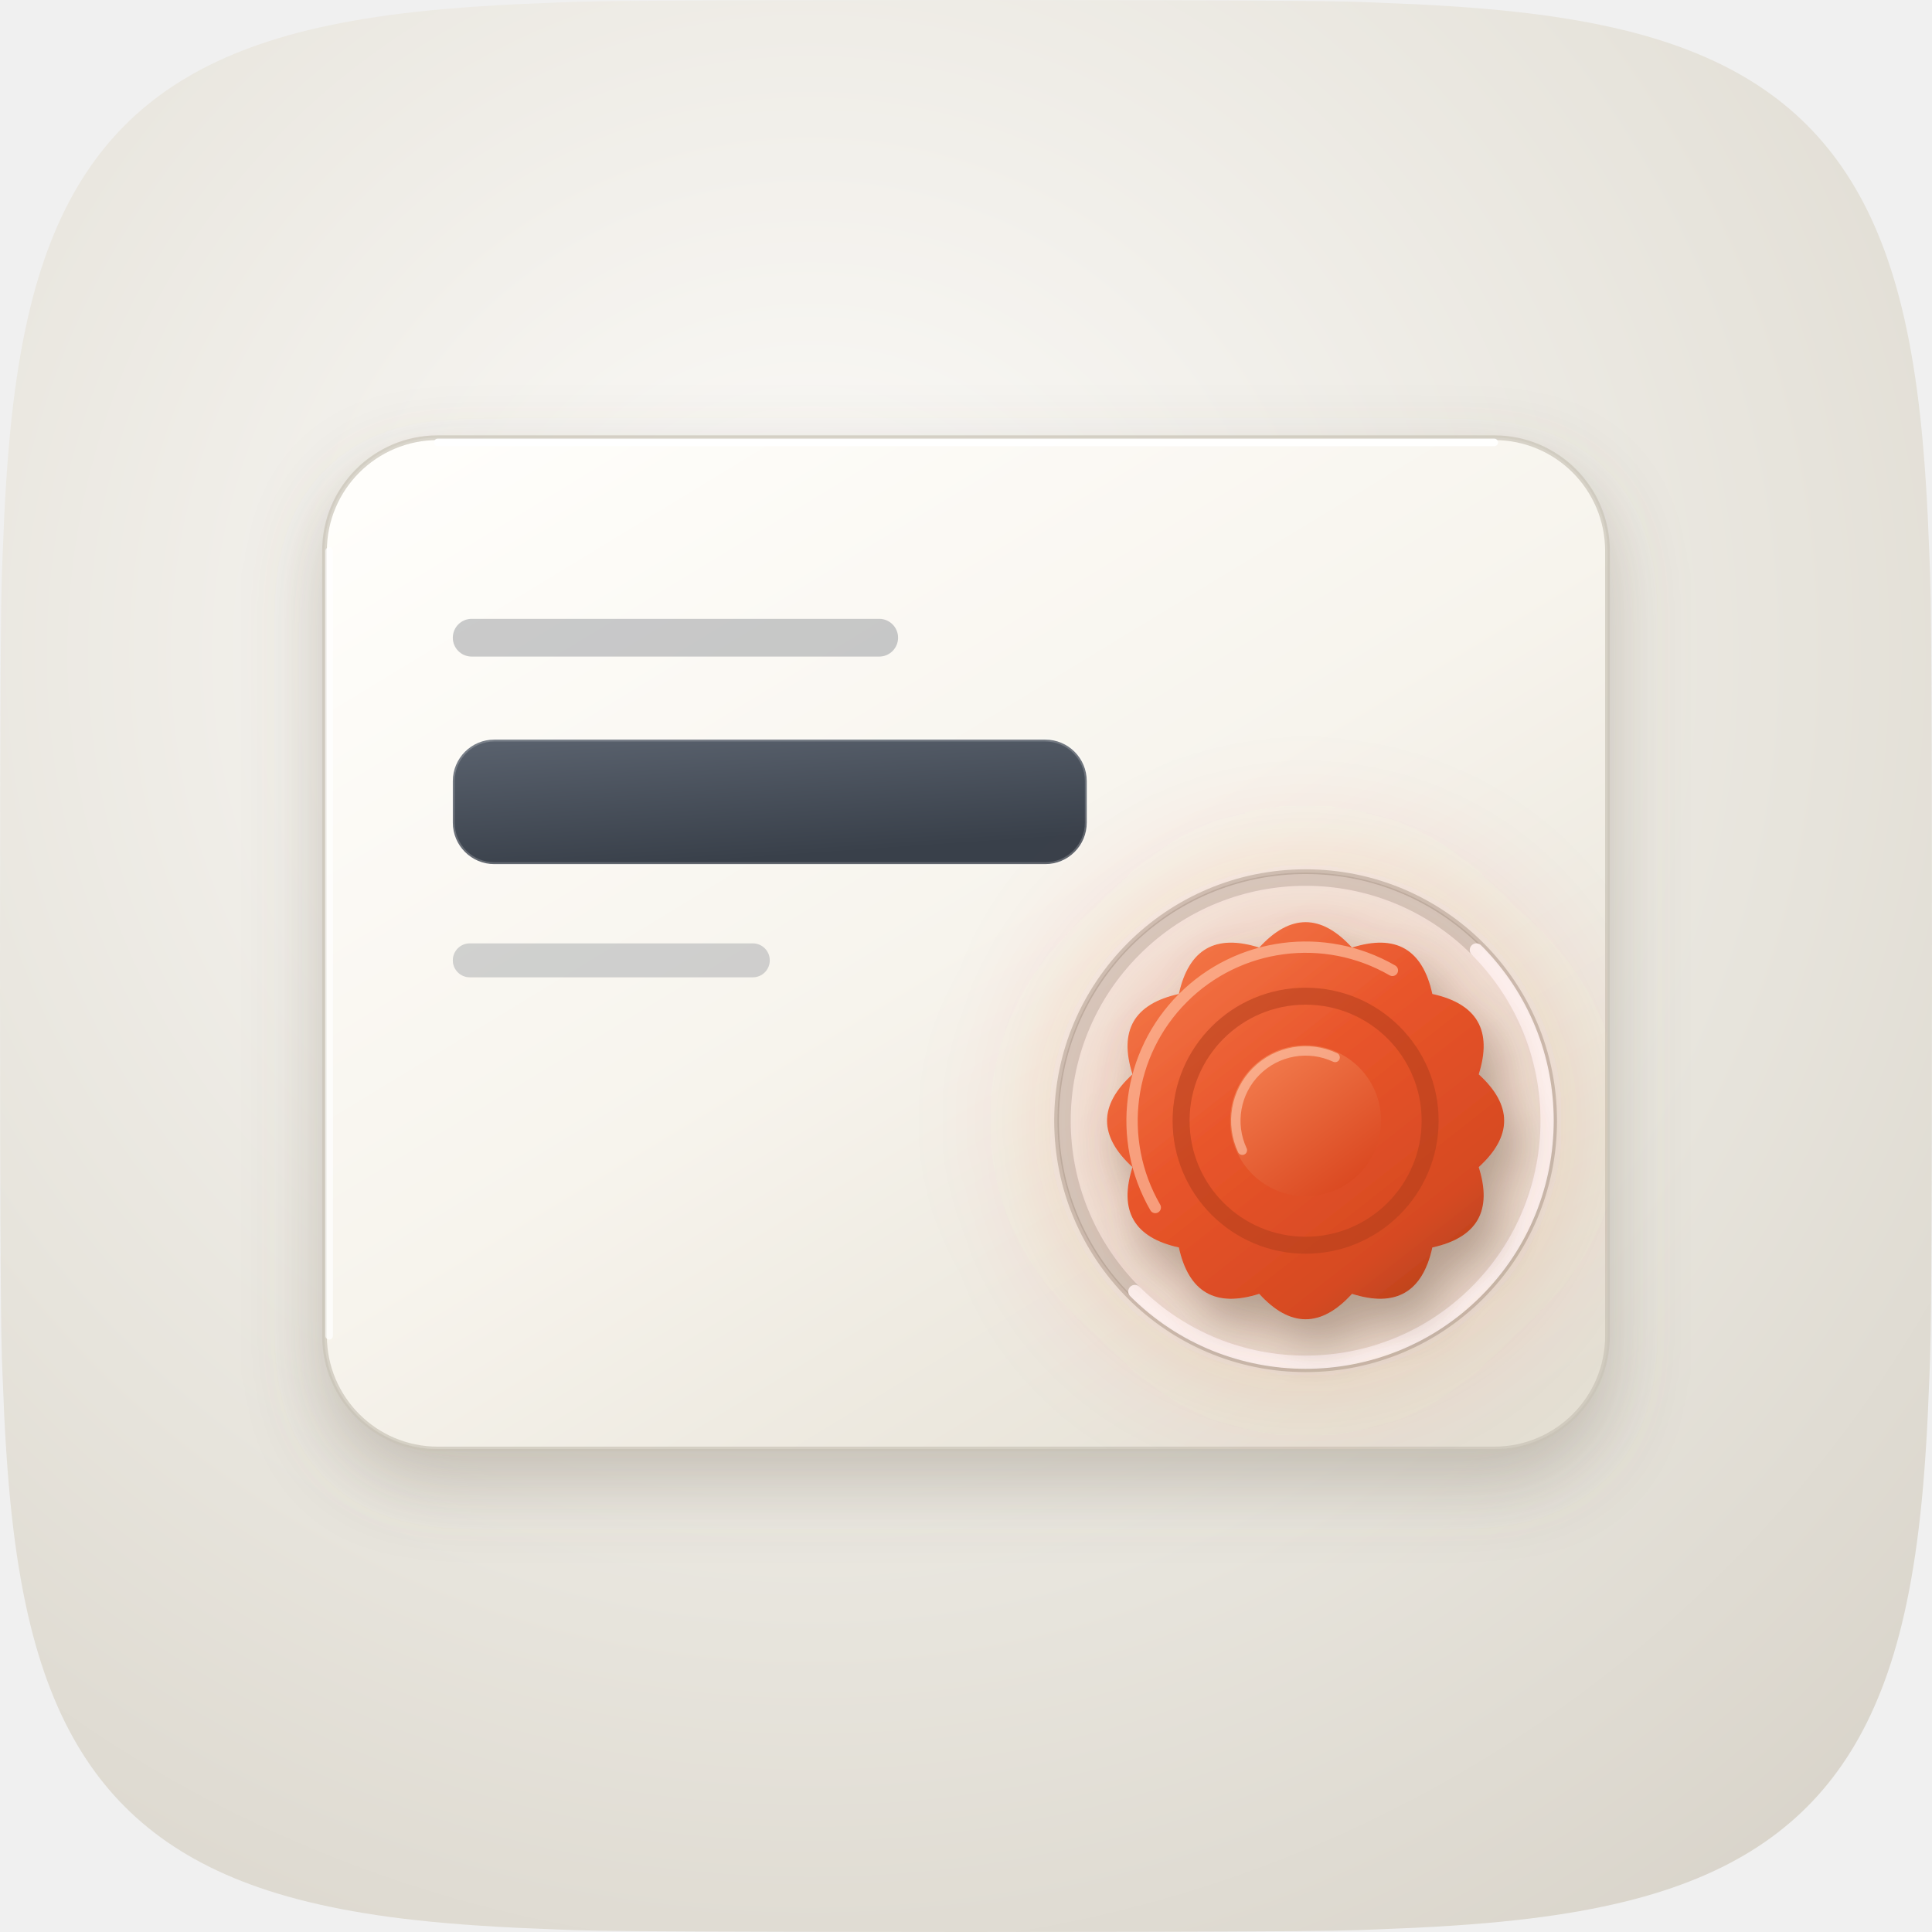
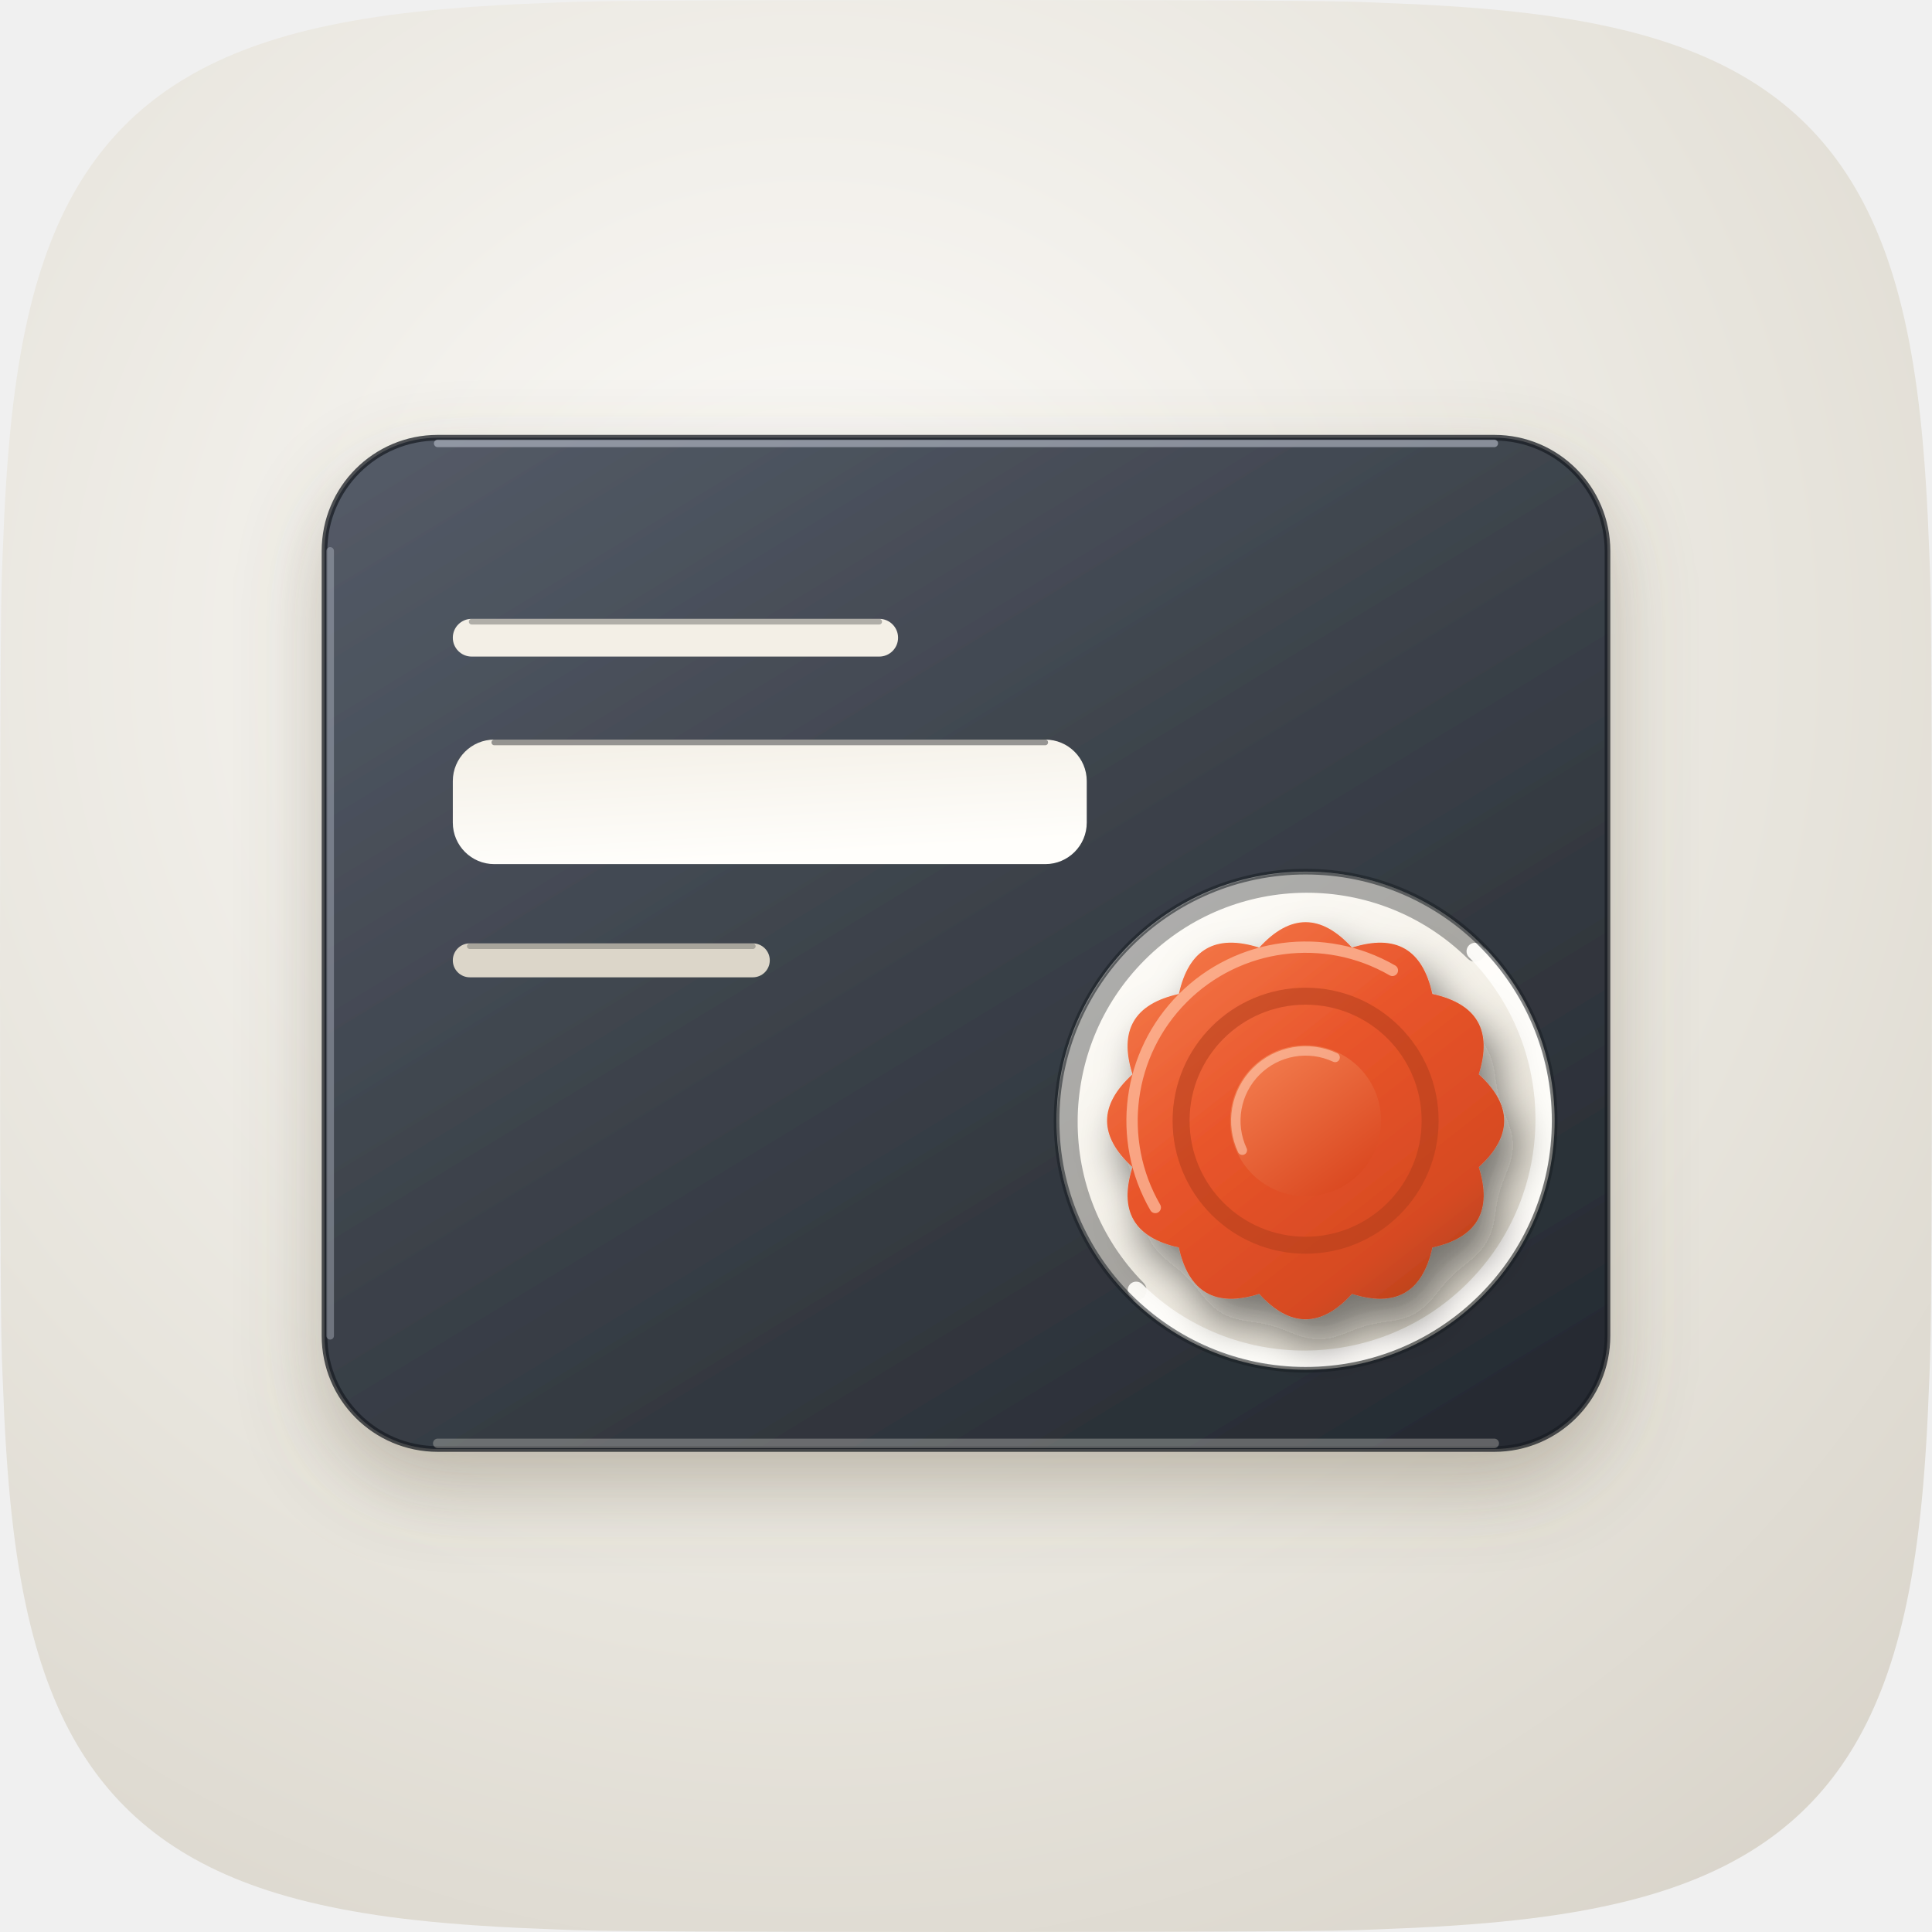
<svg xmlns="http://www.w3.org/2000/svg" width="1024" height="1024" viewBox="0 0 1024 1024">
  <defs>
-     <radialGradient id="ground" cx="0.42" cy="0.34" r="0.82">
+     <radialGradient id="gnd" cx="0.42" cy="0.34" r="0.82">
      <stop offset="0" stop-color="#FDFCFA" />
      <stop offset="0.62" stop-color="#E7E4DC" />
      <stop offset="1" stop-color="#D8D3C9" />
    </radialGradient>
-     <linearGradient id="plate" x1="0.1" y1="0" x2="0.88" y2="1">
+     <linearGradient id="glaze" x1="0.1" y1="0" x2="0.88" y2="1">
+       <stop offset="0" stop-color="#535A66" />
+       <stop offset="0.52" stop-color="#3A4048" />
+       <stop offset="1" stop-color="#262B32" />
+     </linearGradient>
+     <linearGradient id="body" x1="0.15" y1="0" x2="0.85" y2="1">
      <stop offset="0" stop-color="#FFFEFB" />
-       <stop offset="0.5" stop-color="#F7F4ED" />
-       <stop offset="1" stop-color="#E4DFD3" />
+       <stop offset="0.55" stop-color="#F3EFE6" />
+       <stop offset="1" stop-color="#DCD6C9" />
    </linearGradient>
-     <linearGradient id="mark" x1="0" y1="0" x2="0.35" y2="1">
-       <stop offset="0" stop-color="#5A626E" />
-       <stop offset="1" stop-color="#39404A" />
+     <linearGradient id="inlaid" x1="0" y1="0" x2="0.3" y2="1">
+       <stop offset="0" stop-color="#F3EFE6" />
+       <stop offset="1" stop-color="#FFFEFB" />
    </linearGradient>
-     <linearGradient id="seal" x1="0.14" y1="0.04" x2="0.86" y2="0.96">
+     <linearGradient id="wax" x1="0.14" y1="0.04" x2="0.86" y2="0.96">
      <stop offset="0" stop-color="#F4794A" />
      <stop offset="0.42" stop-color="#E8542A" />
      <stop offset="0.82" stop-color="#D64A22" />
      <stop offset="1" stop-color="#B23F1C" />
    </linearGradient>
-     <linearGradient id="boss" x1="0.2" y1="0.1" x2="0.8" y2="0.9">
+     <linearGradient id="die" x1="0.2" y1="0.1" x2="0.8" y2="0.9">
      <stop offset="0" stop-color="#F27A4C" />
      <stop offset="1" stop-color="#DB4A22" />
    </linearGradient>
-     <radialGradient id="glow" cx="0.5" cy="0.5" r="0.5">
-       <stop offset="0" stop-color="#E8542A" stop-opacity="0.42" />
-       <stop offset="1" stop-color="#E8542A" stop-opacity="0" />
-     </radialGradient>
    <filter id="plateshadow" x="-25%" y="-25%" width="150%" height="165%">
-       <feDropShadow dx="0" dy="16" stdDeviation="20" flood-color="#6B5F4C" flood-opacity="0.32" />
+       <feDropShadow dx="0" dy="18" stdDeviation="22" flood-color="#6B5F4C" flood-opacity="0.38" />
    </filter>
    <filter id="sealshadow" x="-45%" y="-45%" width="190%" height="200%">
-       <feDropShadow dx="7" dy="13" stdDeviation="11" flood-color="#6B5F4C" flood-opacity="0.42" />
-     </filter>
-     <filter id="softglow" x="-60%" y="-60%" width="220%" height="220%">
-       <feGaussianBlur stdDeviation="28" />
+       <feDropShadow dx="7" dy="13" stdDeviation="11" flood-color="#12151A" flood-opacity="0.55" />
    </filter>
    <clipPath id="plateclip">
      <path d="M232,232 h560 a60,60 0 0 1 60,60 v416 a60,60 0 0 1 -60,60 h-560 a60,60 0 0 1 -60,-60 v-416 a60,60 0 0 1 60,-60 z" />
    </clipPath>
    <clipPath id="tile">
      <path d="M1024.00,512.00C1024.00,569.33 1023.85,646.20 1023.56,683.99C1023.27,721.78 1022.83,723.03 1022.24,738.75C1021.66,754.47 1020.92,766.39 1020.04,778.30C1019.16,790.20 1018.13,800.36 1016.95,810.17C1015.77,819.99 1014.44,828.75 1012.95,837.17C1011.47,845.58 1009.83,853.28 1008.04,860.66C1006.25,868.04 1004.30,874.89 1002.19,881.45C1000.08,888.01 997.81,894.14 995.37,900.02C992.94,905.90 990.34,911.43 987.56,916.73C984.79,922.03 981.85,927.02 978.72,931.81C975.59,936.59 972.29,941.11 968.79,945.43C965.29,949.75 961.62,953.83 957.72,957.72C953.83,961.62 949.75,965.29 945.43,968.79C941.11,972.29 936.59,975.59 931.81,978.72C927.02,981.85 922.03,984.79 916.73,987.56C911.43,990.34 905.90,992.94 900.02,995.37C894.14,997.81 888.01,1000.08 881.45,1002.19C874.89,1004.30 868.04,1006.25 860.66,1008.04C853.28,1009.83 845.58,1011.47 837.17,1012.95C828.75,1014.44 819.99,1015.77 810.17,1016.95C800.36,1018.13 790.20,1019.16 778.30,1020.04C766.39,1020.92 754.47,1021.66 738.75,1022.24C723.03,1022.83 721.78,1023.27 683.99,1023.56C646.20,1023.85 569.33,1024.00 512.00,1024.00C454.67,1024.00 377.80,1023.85 340.01,1023.56C302.22,1023.27 300.97,1022.83 285.25,1022.24C269.53,1021.66 257.61,1020.92 245.70,1020.04C233.80,1019.16 223.64,1018.13 213.83,1016.95C204.01,1015.77 195.25,1014.44 186.83,1012.95C178.42,1011.47 170.72,1009.83 163.34,1008.04C155.96,1006.25 149.11,1004.30 142.55,1002.19C135.99,1000.08 129.86,997.81 123.98,995.37C118.10,992.94 112.57,990.34 107.27,987.56C101.97,984.79 96.98,981.85 92.19,978.72C87.41,975.59 82.89,972.29 78.57,968.79C74.25,965.29 70.17,961.62 66.28,957.72C62.38,953.83 58.71,949.75 55.21,945.43C51.71,941.11 48.41,936.59 45.28,931.81C42.15,927.02 39.21,922.03 36.44,916.73C33.66,911.43 31.06,905.90 28.63,900.02C26.19,894.14 23.92,888.01 21.81,881.45C19.70,874.89 17.75,868.04 15.96,860.66C14.17,853.28 12.53,845.58 11.05,837.17C9.56,828.75 8.23,819.99 7.05,810.17C5.87,800.36 4.84,790.20 3.96,778.30C3.08,766.39 2.34,754.47 1.76,738.75C1.17,723.03 0.73,721.78 0.44,683.99C0.15,646.20 0.00,569.33 0.00,512.00C0.00,454.67 0.15,377.80 0.44,340.01C0.73,302.22 1.17,300.97 1.76,285.25C2.34,269.53 3.08,257.61 3.96,245.70C4.84,233.80 5.87,223.64 7.05,213.83C8.23,204.01 9.56,195.25 11.05,186.83C12.53,178.42 14.17,170.72 15.96,163.34C17.75,155.96 19.70,149.11 21.81,142.55C23.92,135.99 26.19,129.86 28.63,123.98C31.06,118.10 33.66,112.57 36.44,107.27C39.21,101.97 42.15,96.98 45.28,92.19C48.41,87.41 51.71,82.89 55.21,78.57C58.71,74.25 62.38,70.17 66.28,66.28C70.17,62.38 74.25,58.71 78.57,55.21C82.89,51.71 87.41,48.41 92.19,45.28C96.98,42.15 101.97,39.21 107.27,36.44C112.57,33.66 118.10,31.06 123.98,28.63C129.86,26.19 135.99,23.92 142.55,21.81C149.11,19.70 155.96,17.75 163.34,15.96C170.72,14.17 178.42,12.53 186.83,11.05C195.25,9.56 204.01,8.23 213.83,7.05C223.64,5.87 233.80,4.84 245.70,3.96C257.61,3.08 269.53,2.34 285.25,1.76C300.97,1.17 302.22,0.73 340.01,0.44C377.80,0.15 454.67,0.00 512.00,0.00C569.33,0.00 646.20,0.15 683.99,0.44C721.78,0.73 723.03,1.17 738.75,1.76C754.47,2.34 766.39,3.08 778.30,3.96C790.20,4.84 800.36,5.87 810.17,7.05C819.99,8.23 828.75,9.56 837.17,11.05C845.58,12.53 853.28,14.17 860.66,15.96C868.04,17.75 874.89,19.70 881.45,21.81C888.01,23.92 894.14,26.19 900.02,28.63C905.90,31.06 911.43,33.66 916.73,36.44C922.03,39.21 927.02,42.15 931.81,45.28C936.59,48.41 941.11,51.71 945.43,55.21C949.75,58.71 953.83,62.38 957.72,66.28C961.62,70.17 965.29,74.25 968.79,78.57C972.29,82.89 975.59,87.41 978.72,92.19C981.85,96.98 984.79,101.97 987.56,107.27C990.34,112.57 992.94,118.10 995.37,123.98C997.81,129.86 1000.08,135.99 1002.19,142.55C1004.30,149.11 1006.25,155.96 1008.04,163.34C1009.83,170.72 1011.47,178.42 1012.95,186.83C1014.44,195.25 1015.77,204.01 1016.95,213.83C1018.13,223.64 1019.16,233.80 1020.04,245.70C1020.92,257.61 1021.66,269.53 1022.24,285.25C1022.83,300.97 1023.27,302.22 1023.56,340.01C1023.85,377.80 1024.00,454.67 1024.00,512.00Z" />
    </clipPath>
  </defs>
  <g id="art" clip-path="url(#tile)">
    <g id="bg">
-       <rect width="1024" height="1024" fill="url(#ground)" />
+       <rect width="1024" height="1024" fill="url(#gnd)" />
    </g>
    <g id="mid">
      <g filter="url(#plateshadow)">
-         <path d="M232,232 h560 a60,60 0 0 1 60,60 v416 a60,60 0 0 1 -60,60 h-560 a60,60 0 0 1 -60,-60 v-416 a60,60 0 0 1 60,-60 z" fill="url(#plate)" />
+         <path d="M232,232 h560 a60,60 0 0 1 60,60 v416 a60,60 0 0 1 -60,60 h-560 a60,60 0 0 1 -60,-60 v-416 a60,60 0 0 1 60,-60 z" fill="url(#glaze)" />
      </g>
-       <path d="M232,232 h560 a60,60 0 0 1 60,60 v416 a60,60 0 0 1 -60,60 h-560 a60,60 0 0 1 -60,-60 v-416 a60,60 0 0 1 60,-60 z" fill="none" stroke="#C9C3B7" stroke-width="2.5" stroke-opacity="0.7" />
-       <path d="M232,234.5 h560" fill="none" stroke="#FFFFFF" stroke-width="4" stroke-opacity="0.95" stroke-linecap="round" />
-       <path d="M174.5,292 v416" fill="none" stroke="#FFFFFF" stroke-width="4" stroke-opacity="0.7" stroke-linecap="round" />
+       <path d="M232,232 h560 a60,60 0 0 1 60,60 v416 a60,60 0 0 1 -60,60 h-560 a60,60 0 0 1 -60,-60 v-416 a60,60 0 0 1 60,-60 z" fill="none" stroke="#191D23" stroke-width="3" stroke-opacity="0.75" />
+       <path d="M232,235 h560" fill="none" stroke="#C2C9D5" stroke-width="4" stroke-opacity="0.55" stroke-linecap="round" />
+       <path d="M175,292 v416" fill="none" stroke="#C2C9D5" stroke-width="4" stroke-opacity="0.38" stroke-linecap="round" />
+       <path d="M232,765 h560" fill="none" stroke="#EFEAE0" stroke-width="5" stroke-opacity="0.30" stroke-linecap="round" />
    </g>
    <g clip-path="url(#plateclip)">
      <g id="fg">
-         <rect x="240" y="328" width="236" height="20" rx="10.0" fill="#4E5560" fill-opacity="0.30" />
-         <rect x="240" y="392" width="336" height="66" rx="22" fill="url(#mark)" />
-         <rect x="240" y="392" width="336" height="66" rx="22" fill="none" stroke="#FFFFFF" stroke-opacity="0.20" stroke-width="2" />
-         <rect x="240" y="500" width="168" height="18" rx="9.0" fill="#4E5560" fill-opacity="0.24" />
-         <circle cx="692" cy="594" r="132" fill="none" stroke="#9B9384" stroke-width="2.5" stroke-opacity="0.45" />
-         <path d="M601.49,684.51 A128,128 0 0 1 782.51,503.49" fill="none" stroke="#9B9384" stroke-width="7" stroke-opacity="0.34" stroke-linecap="round" />
-         <path d="M782.51,503.49 A128,128 0 0 1 601.49,684.51" fill="none" stroke="#FFFFFF" stroke-width="7" stroke-opacity="0.95" stroke-linecap="round" />
+         <rect x="240" y="328" width="236" height="20" rx="10.0" fill="#F3EFE6" />
+         <path d="M250.0,329.5 h216.0" fill="none" stroke="#12151A" stroke-width="3" stroke-opacity="0.3" stroke-linecap="round" />
+         <rect x="240" y="392" width="336" height="66" rx="22" fill="url(#inlaid)" />
+         <path d="M262,393.5 h292" fill="none" stroke="#12151A" stroke-width="3" stroke-opacity="0.42" stroke-linecap="round" />
+         <rect x="240" y="500" width="168" height="18" rx="9.0" fill="#DCD6C9" />
+         <path d="M249.0,501.5 h150.0" fill="none" stroke="#12151A" stroke-width="3" stroke-opacity="0.26" stroke-linecap="round" />
+         <circle cx="692" cy="594" r="132" fill="url(#body)" />
+         <path d="M602.20,683.80 A127,127 0 0 1 781.80,504.20" fill="none" stroke="#12151A" stroke-width="11" stroke-opacity="0.34" stroke-linecap="round" />
+         <path d="M781.80,504.20 A127,127 0 0 1 602.20,683.80" fill="none" stroke="#FFFEFB" stroke-width="9" stroke-opacity="0.95" stroke-linecap="round" />
+         <circle cx="692" cy="594" r="132" fill="none" stroke="#191D23" stroke-width="3" stroke-opacity="0.55" />
      </g>
      <g id="highlight">
-         <ellipse cx="692" cy="594" rx="168.0" ry="168.0" fill="url(#glow)" filter="url(#softglow)" />
        <g filter="url(#sealshadow)">
-           <path d="M783.76,569.41 Q810.72,594.00 783.76,618.59 Q794.81,653.36 759.18,661.18 Q751.36,696.81 716.59,685.76 Q692.00,712.72 667.41,685.76 Q632.64,696.81 624.82,661.18 Q589.19,653.36 600.24,618.59 Q573.28,594.00 600.24,569.41 Q589.19,534.64 624.82,526.82 Q632.64,491.19 667.41,502.24 Q692.00,475.28 716.59,502.24 Q751.36,491.19 759.18,526.82 Q794.81,534.64 783.76,569.41 z" fill="url(#seal)" />
+           <path d="M783.76,569.41 Q810.72,594.00 783.76,618.59 Q794.81,653.36 759.18,661.18 Q751.36,696.81 716.59,685.76 Q692.00,712.72 667.41,685.76 Q632.64,696.81 624.82,661.18 Q589.19,653.36 600.24,618.59 Q573.28,594.00 600.24,569.41 Q589.19,534.64 624.82,526.82 Q632.64,491.19 667.41,502.24 Q692.00,475.28 716.59,502.24 Q751.36,491.19 759.18,526.82 Q794.81,534.64 783.76,569.41 z" fill="url(#wax)" />
        </g>
-         <path d="M612.33,640.00 A92,92 0 0 1 738.00,514.33" fill="none" stroke="#FFC3A6" stroke-width="6" stroke-opacity="0.65" stroke-linecap="round" />
+         <path d="M612.33,640.00 A92,92 0 0 1 738.00,514.33" fill="none" stroke="#FFC3A6" stroke-width="6" stroke-opacity="0.70" stroke-linecap="round" />
        <circle cx="692" cy="594" r="66" fill="none" stroke="#B23F1C" stroke-width="9" stroke-opacity="0.55" />
-         <circle cx="692" cy="594" r="40" fill="url(#boss)" />
+         <circle cx="692" cy="594" r="40" fill="url(#die)" />
        <path d="M658.47,609.64 A37,37 0 0 1 707.64,560.47" fill="none" stroke="#FFD3BC" stroke-width="5" stroke-opacity="0.55" stroke-linecap="round" />
      </g>
    </g>
  </g>
</svg>
